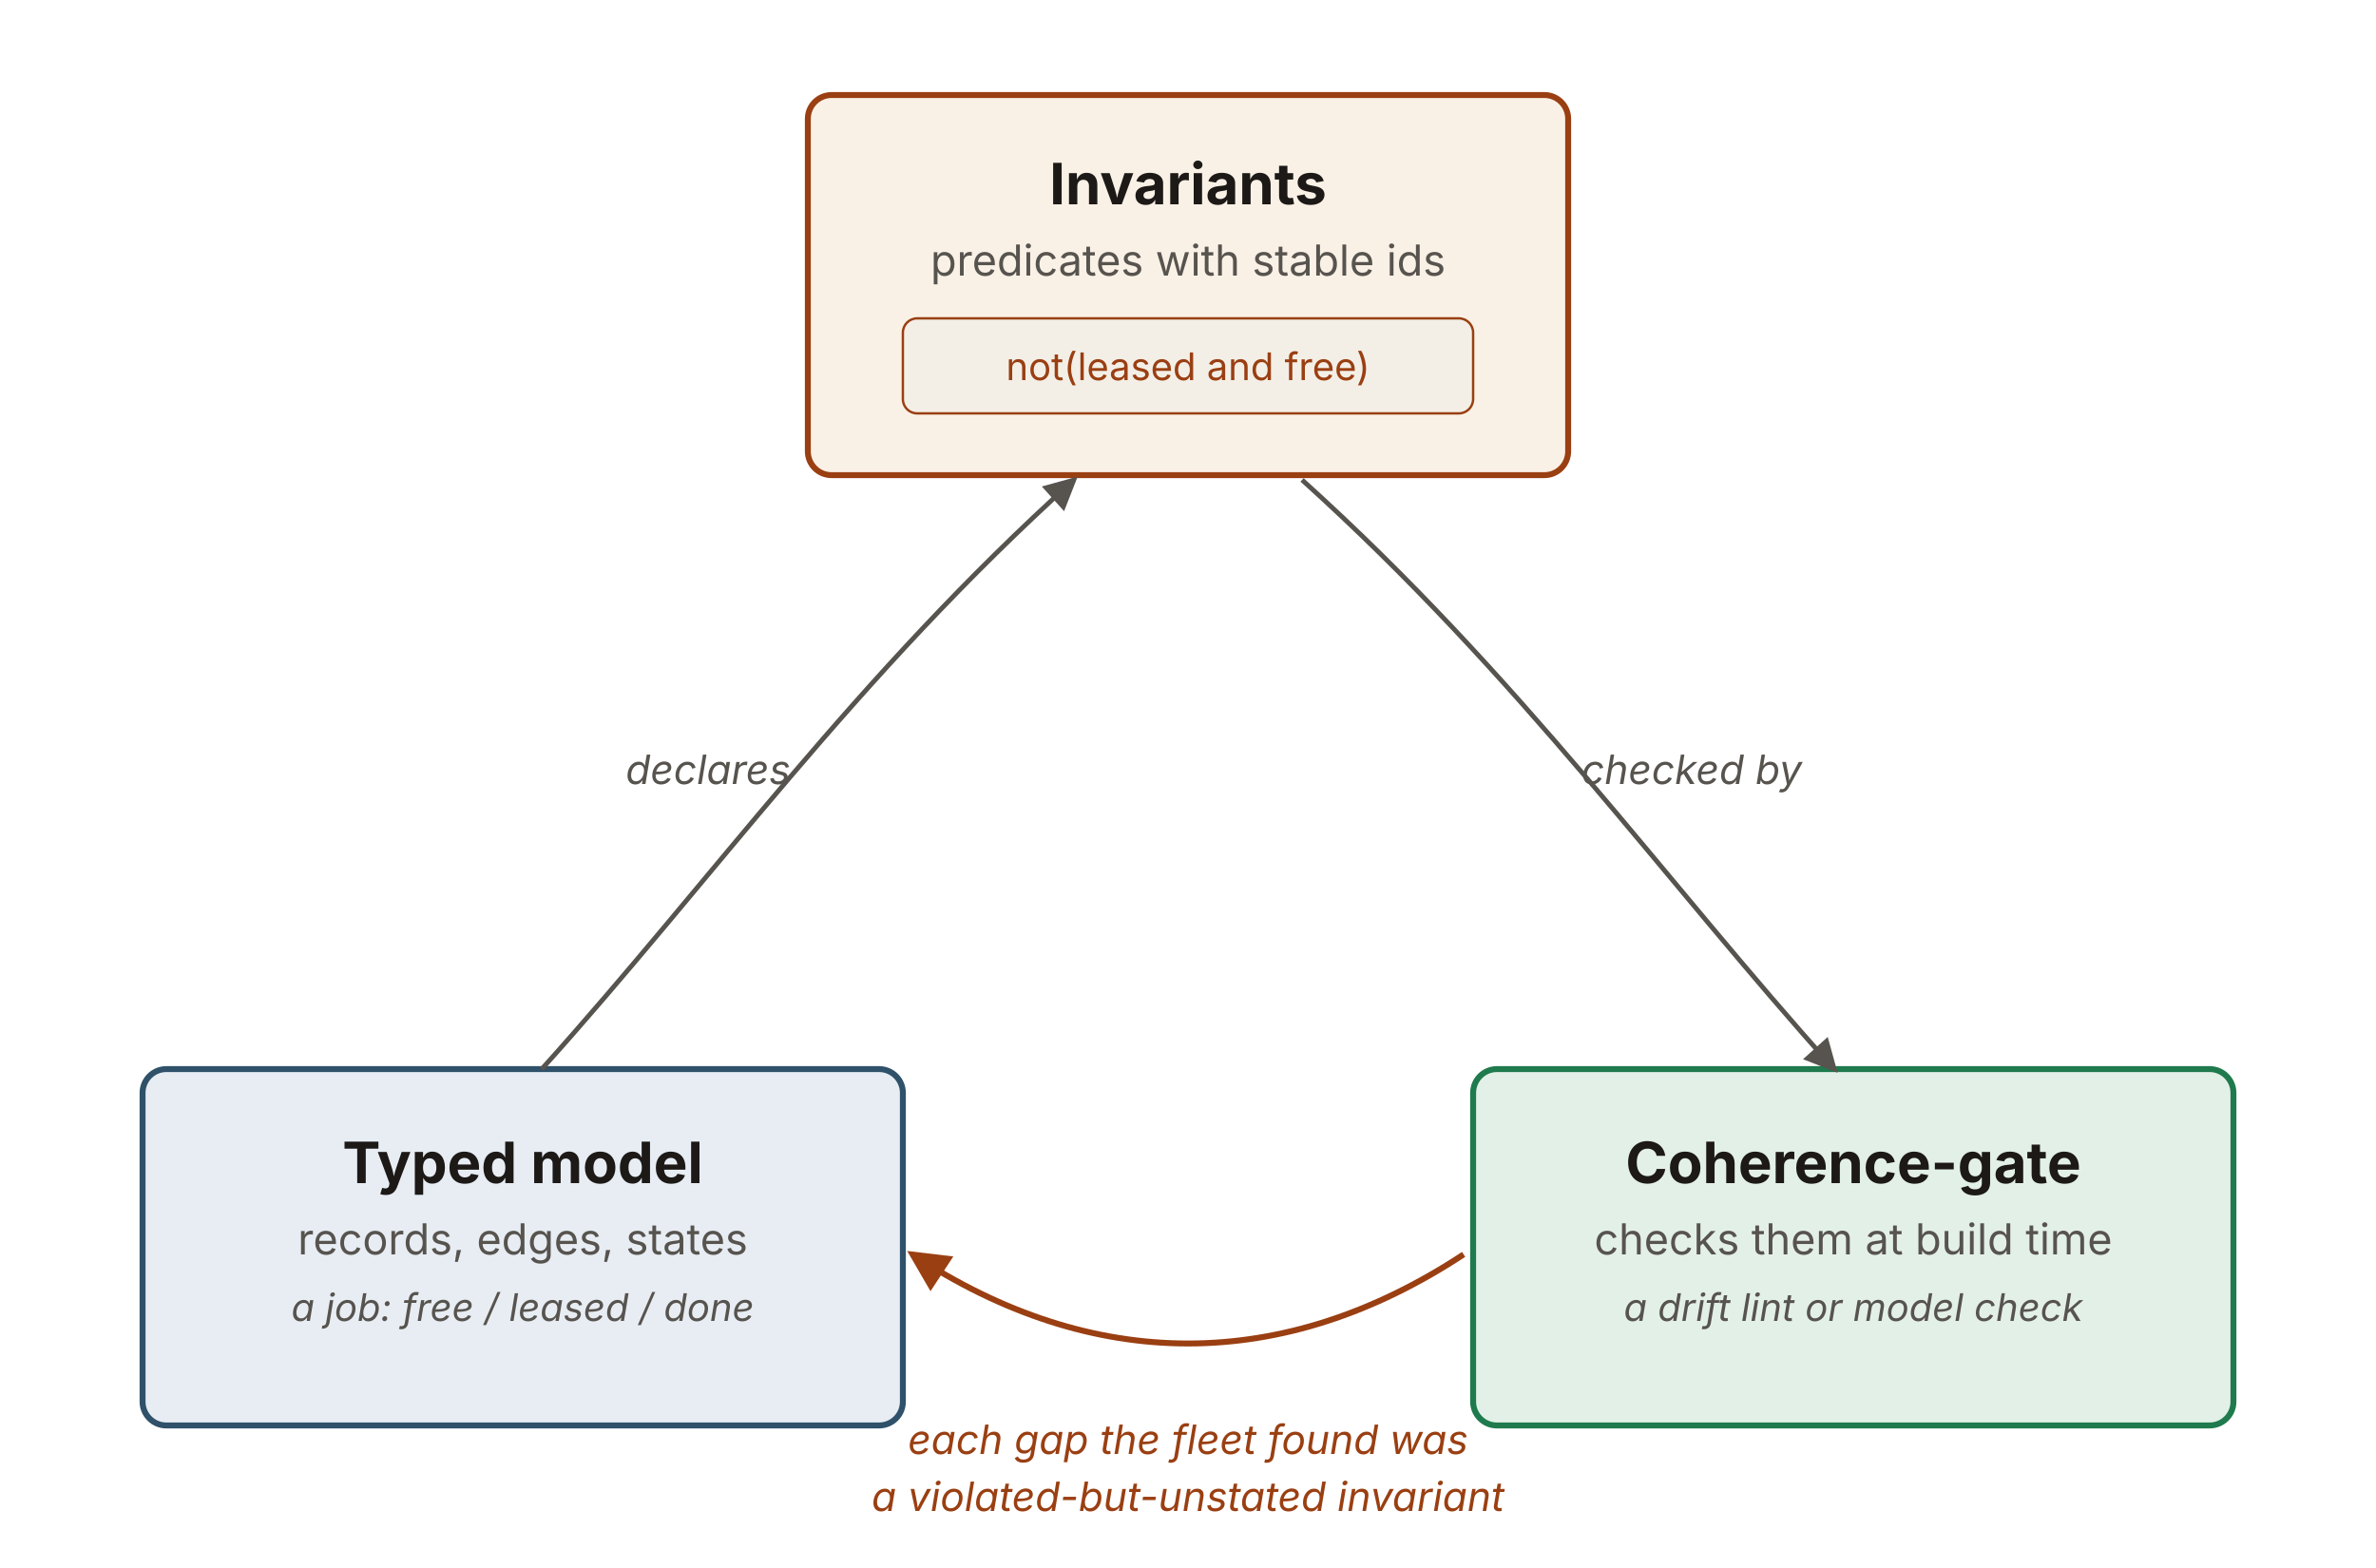
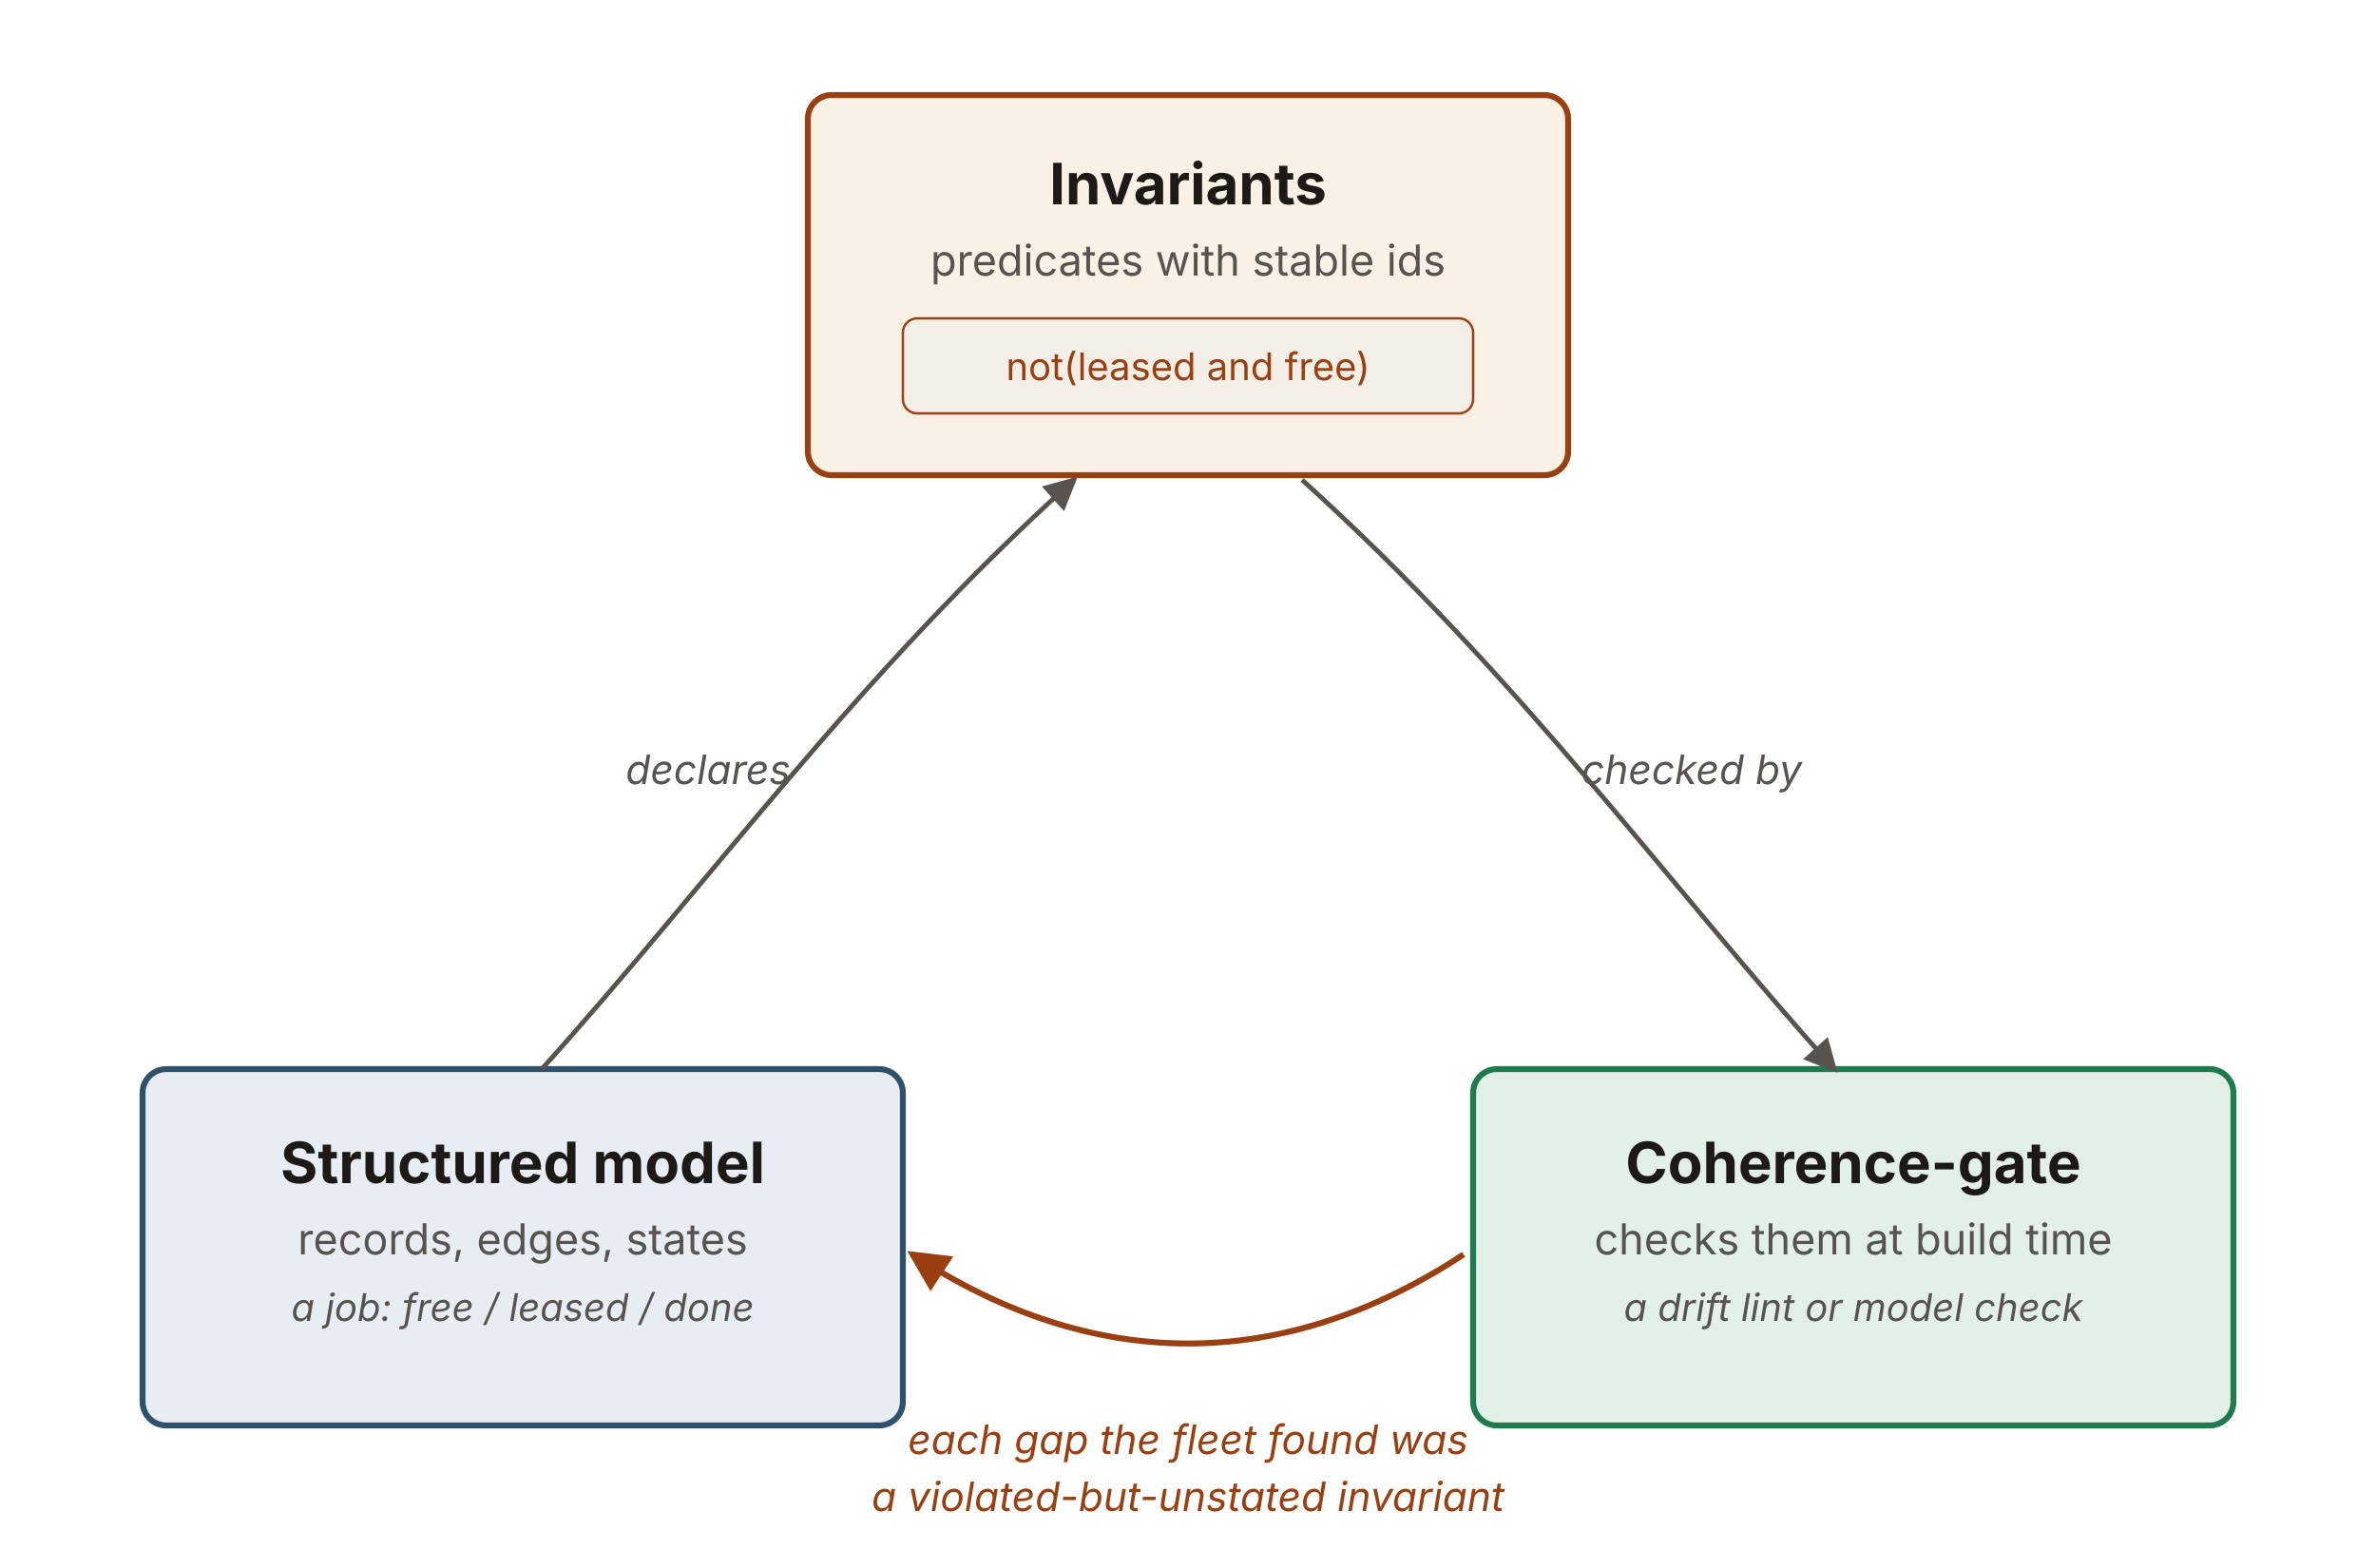
<svg xmlns="http://www.w3.org/2000/svg" viewBox="0 0 1000 660" width="1000" height="660" role="group" aria-labelledby="ctTitle ctDesc" font-family="'Source Sans 3', -apple-system, 'Segoe UI', sans-serif">
  <defs>
    <marker id="tri-muted" viewBox="0 0 10 10" refX="8.5" refY="5" markerWidth="7" markerHeight="7" orient="auto-start-reverse">
      <path d="M0,0 L10,5 L0,10 z" fill="#57534e" />
    </marker>
    <marker id="tri-accent" viewBox="0 0 10 10" refX="8.5" refY="5" markerWidth="7" markerHeight="7" orient="auto-start-reverse">
      <path d="M0,0 L10,5 L0,10 z" fill="#9a3f12" />
    </marker>
  </defs>
  <rect x="340" y="40" width="320" height="160" rx="10" fill="#faf1e6" stroke="#9a3f12" stroke-width="2.5" />
  <text x="500" y="86" text-anchor="middle" font-size="24" font-weight="700" fill="#1c1917">Invariants</text>
  <text x="500" y="116" text-anchor="middle" font-size="18" fill="#57534e">predicates with stable ids</text>
  <rect x="380" y="134" width="240" height="40" rx="6" fill="#f3efe7" stroke="#9a3f12" stroke-width="1" />
  <text x="500" y="160" text-anchor="middle" font-size="16" fill="#9a3f12">not(leased and free)</text>
  <rect x="60" y="450" width="320" height="150" rx="10" fill="#e7edf3" stroke="#2f5169" stroke-width="2.5" />
-   <text x="220" y="498" text-anchor="middle" font-size="24" font-weight="700" fill="#1c1917">Typed model</text>
+   <text x="220" y="498" text-anchor="middle" font-size="24" font-weight="700" fill="#1c1917">Structured model</text>
  <text x="220" y="528" text-anchor="middle" font-size="18" fill="#57534e">records, edges, states</text>
  <text x="220" y="556" text-anchor="middle" font-size="16" font-style="italic" fill="#57534e">a job: free / leased / done</text>
  <rect x="620" y="450" width="320" height="150" rx="10" fill="#e3f0e7" stroke="#1f7a4d" stroke-width="2.5" />
  <text x="780" y="498" text-anchor="middle" font-size="24" font-weight="700" fill="#1c1917">Coherence-gate</text>
  <text x="780" y="528" text-anchor="middle" font-size="18" fill="#57534e">checks them at build time</text>
  <text x="780" y="556" text-anchor="middle" font-size="16" font-style="italic" fill="#57534e">a drift lint or model check</text>
  <path d="M228,450 C300,370 360,285 452,202" fill="none" stroke="#57534e" stroke-width="2" marker-end="url(#tri-muted)" />
  <text x="298" y="330" text-anchor="middle" font-size="17" font-style="italic" fill="#57534e">declares</text>
  <path d="M548,202 C640,285 700,370 772,450" fill="none" stroke="#57534e" stroke-width="2" marker-end="url(#tri-muted)" />
  <text x="712" y="330" text-anchor="middle" font-size="17" font-style="italic" fill="#57534e">checked by</text>
  <path d="M616,528 C540,578 460,578 384,528" fill="none" stroke="#9a3f12" stroke-width="2.5" marker-end="url(#tri-accent)" />
  <text x="500" y="612" text-anchor="middle" font-size="17" font-style="italic" fill="#9a3f12">each gap the fleet found was</text>
  <text x="500" y="636" text-anchor="middle" font-size="17" font-style="italic" fill="#9a3f12">a violated-but-unstated invariant</text>
</svg>
